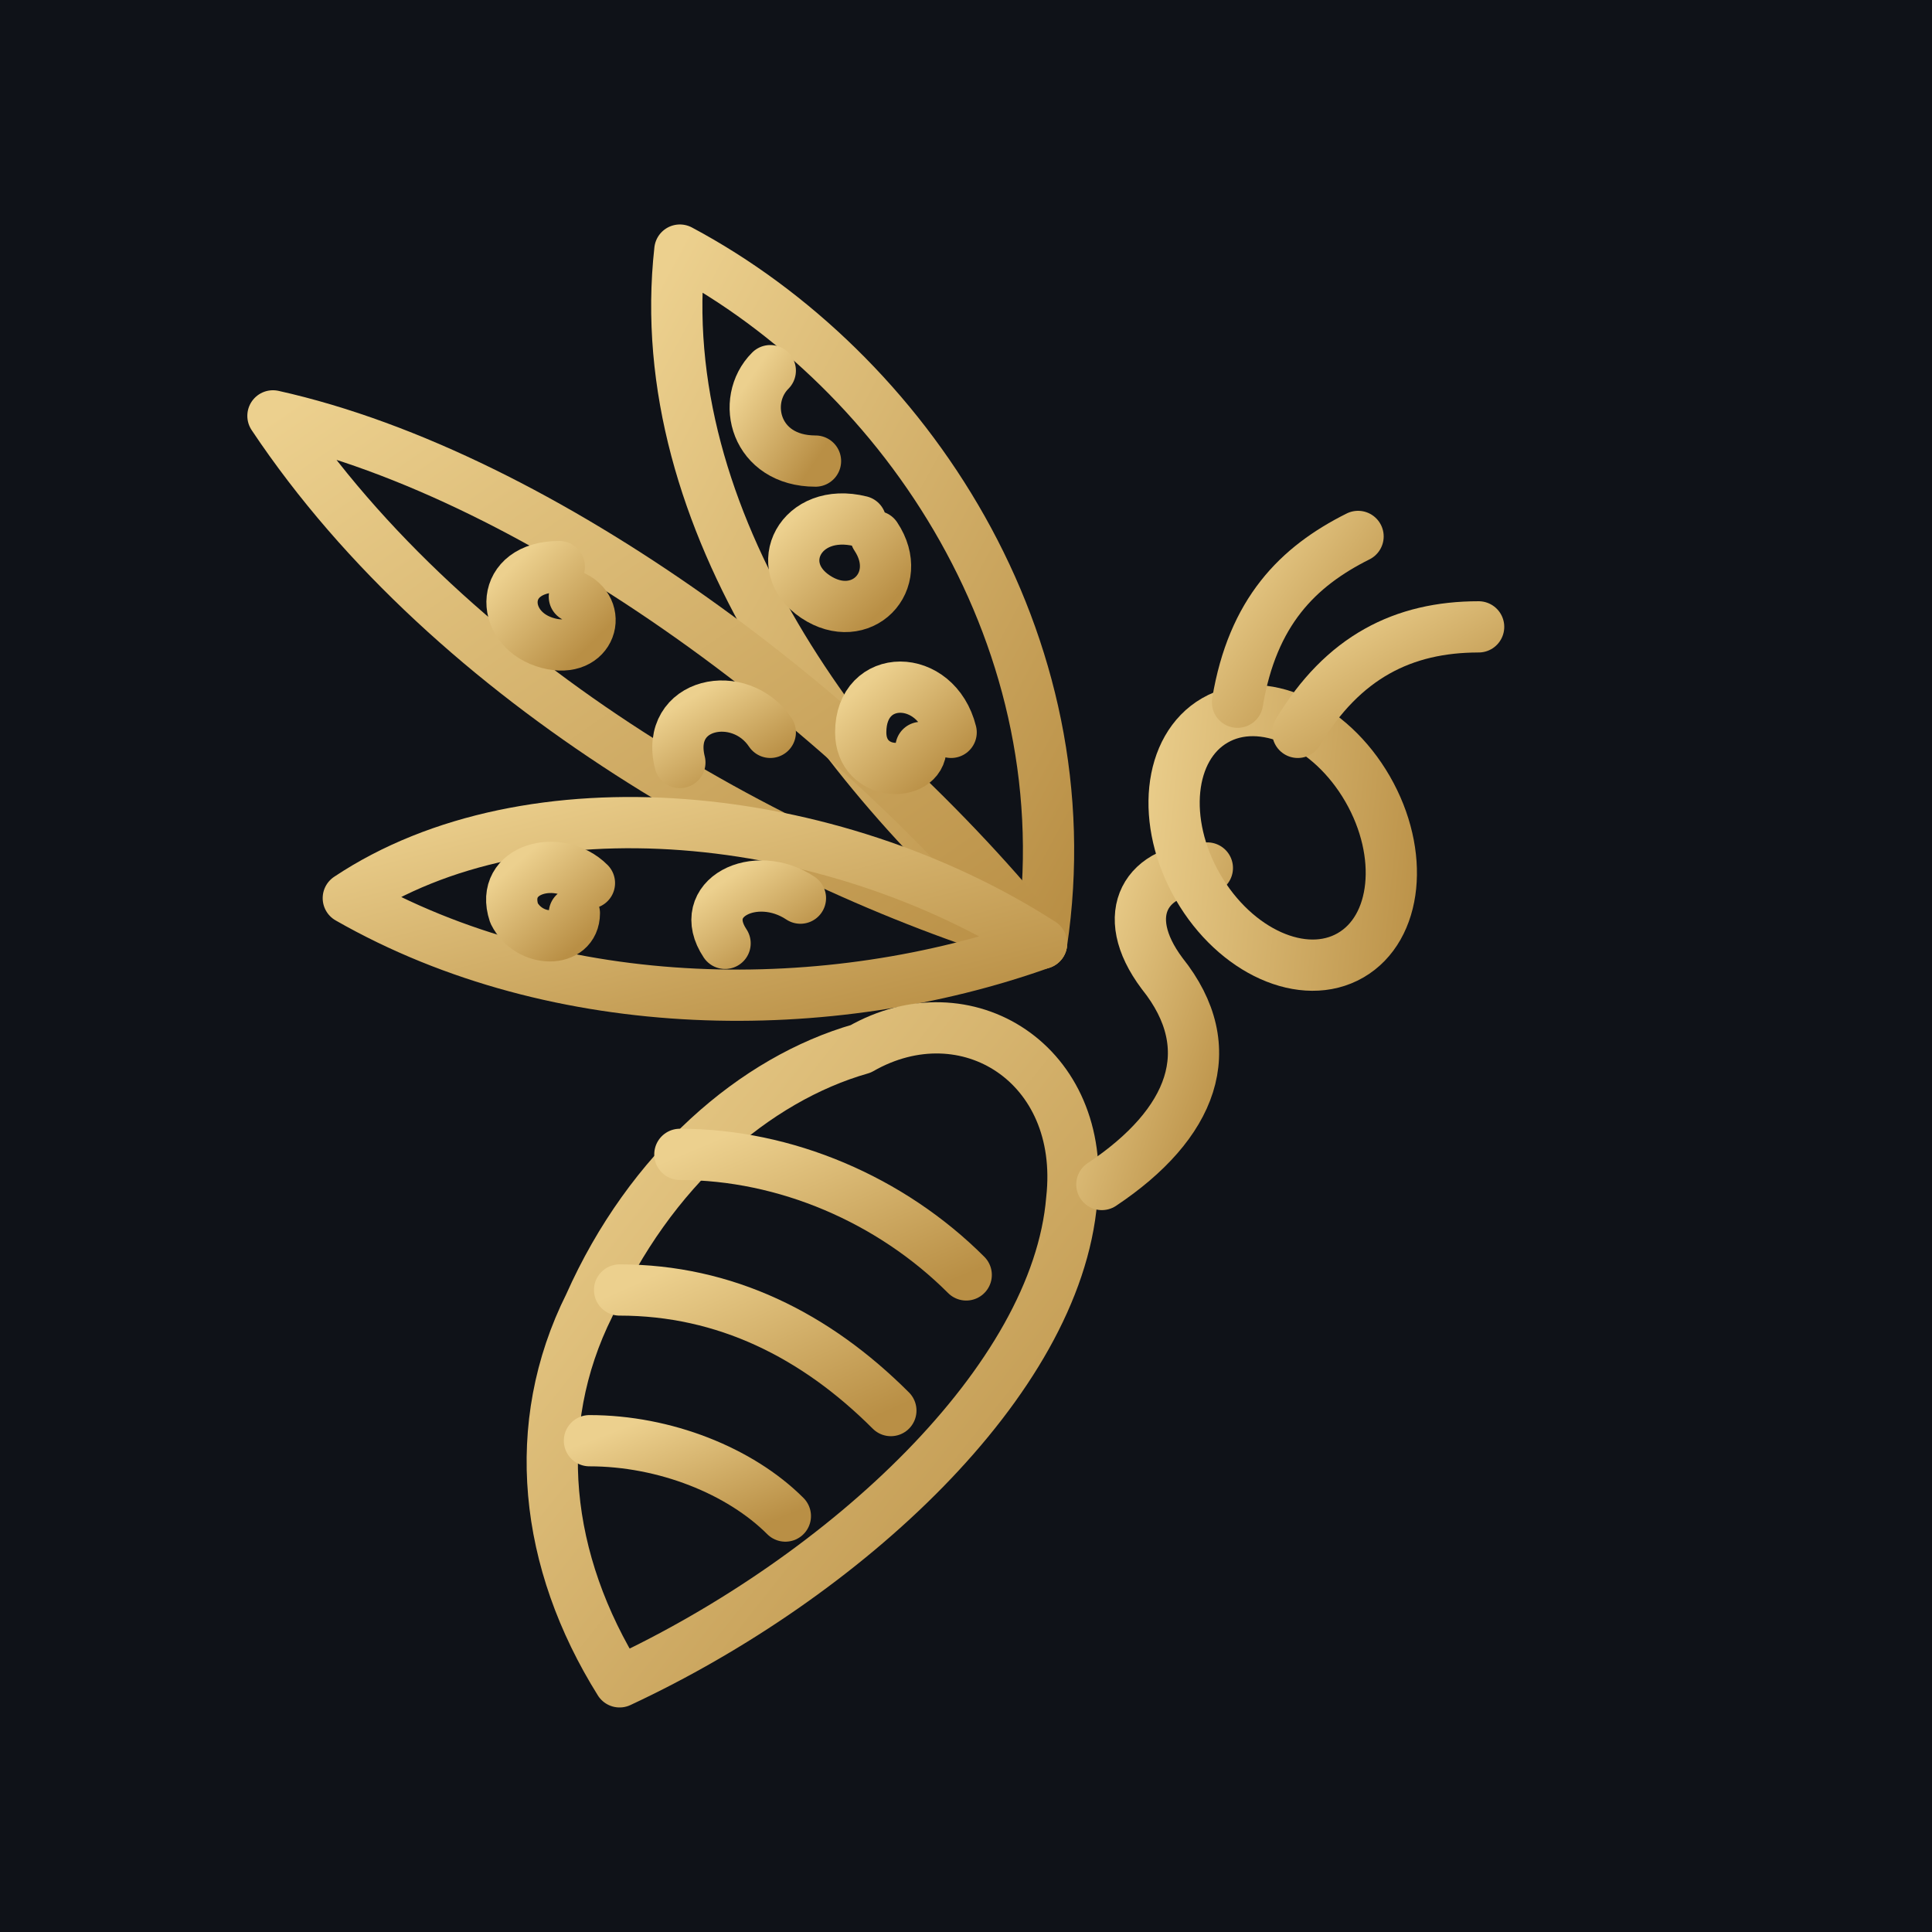
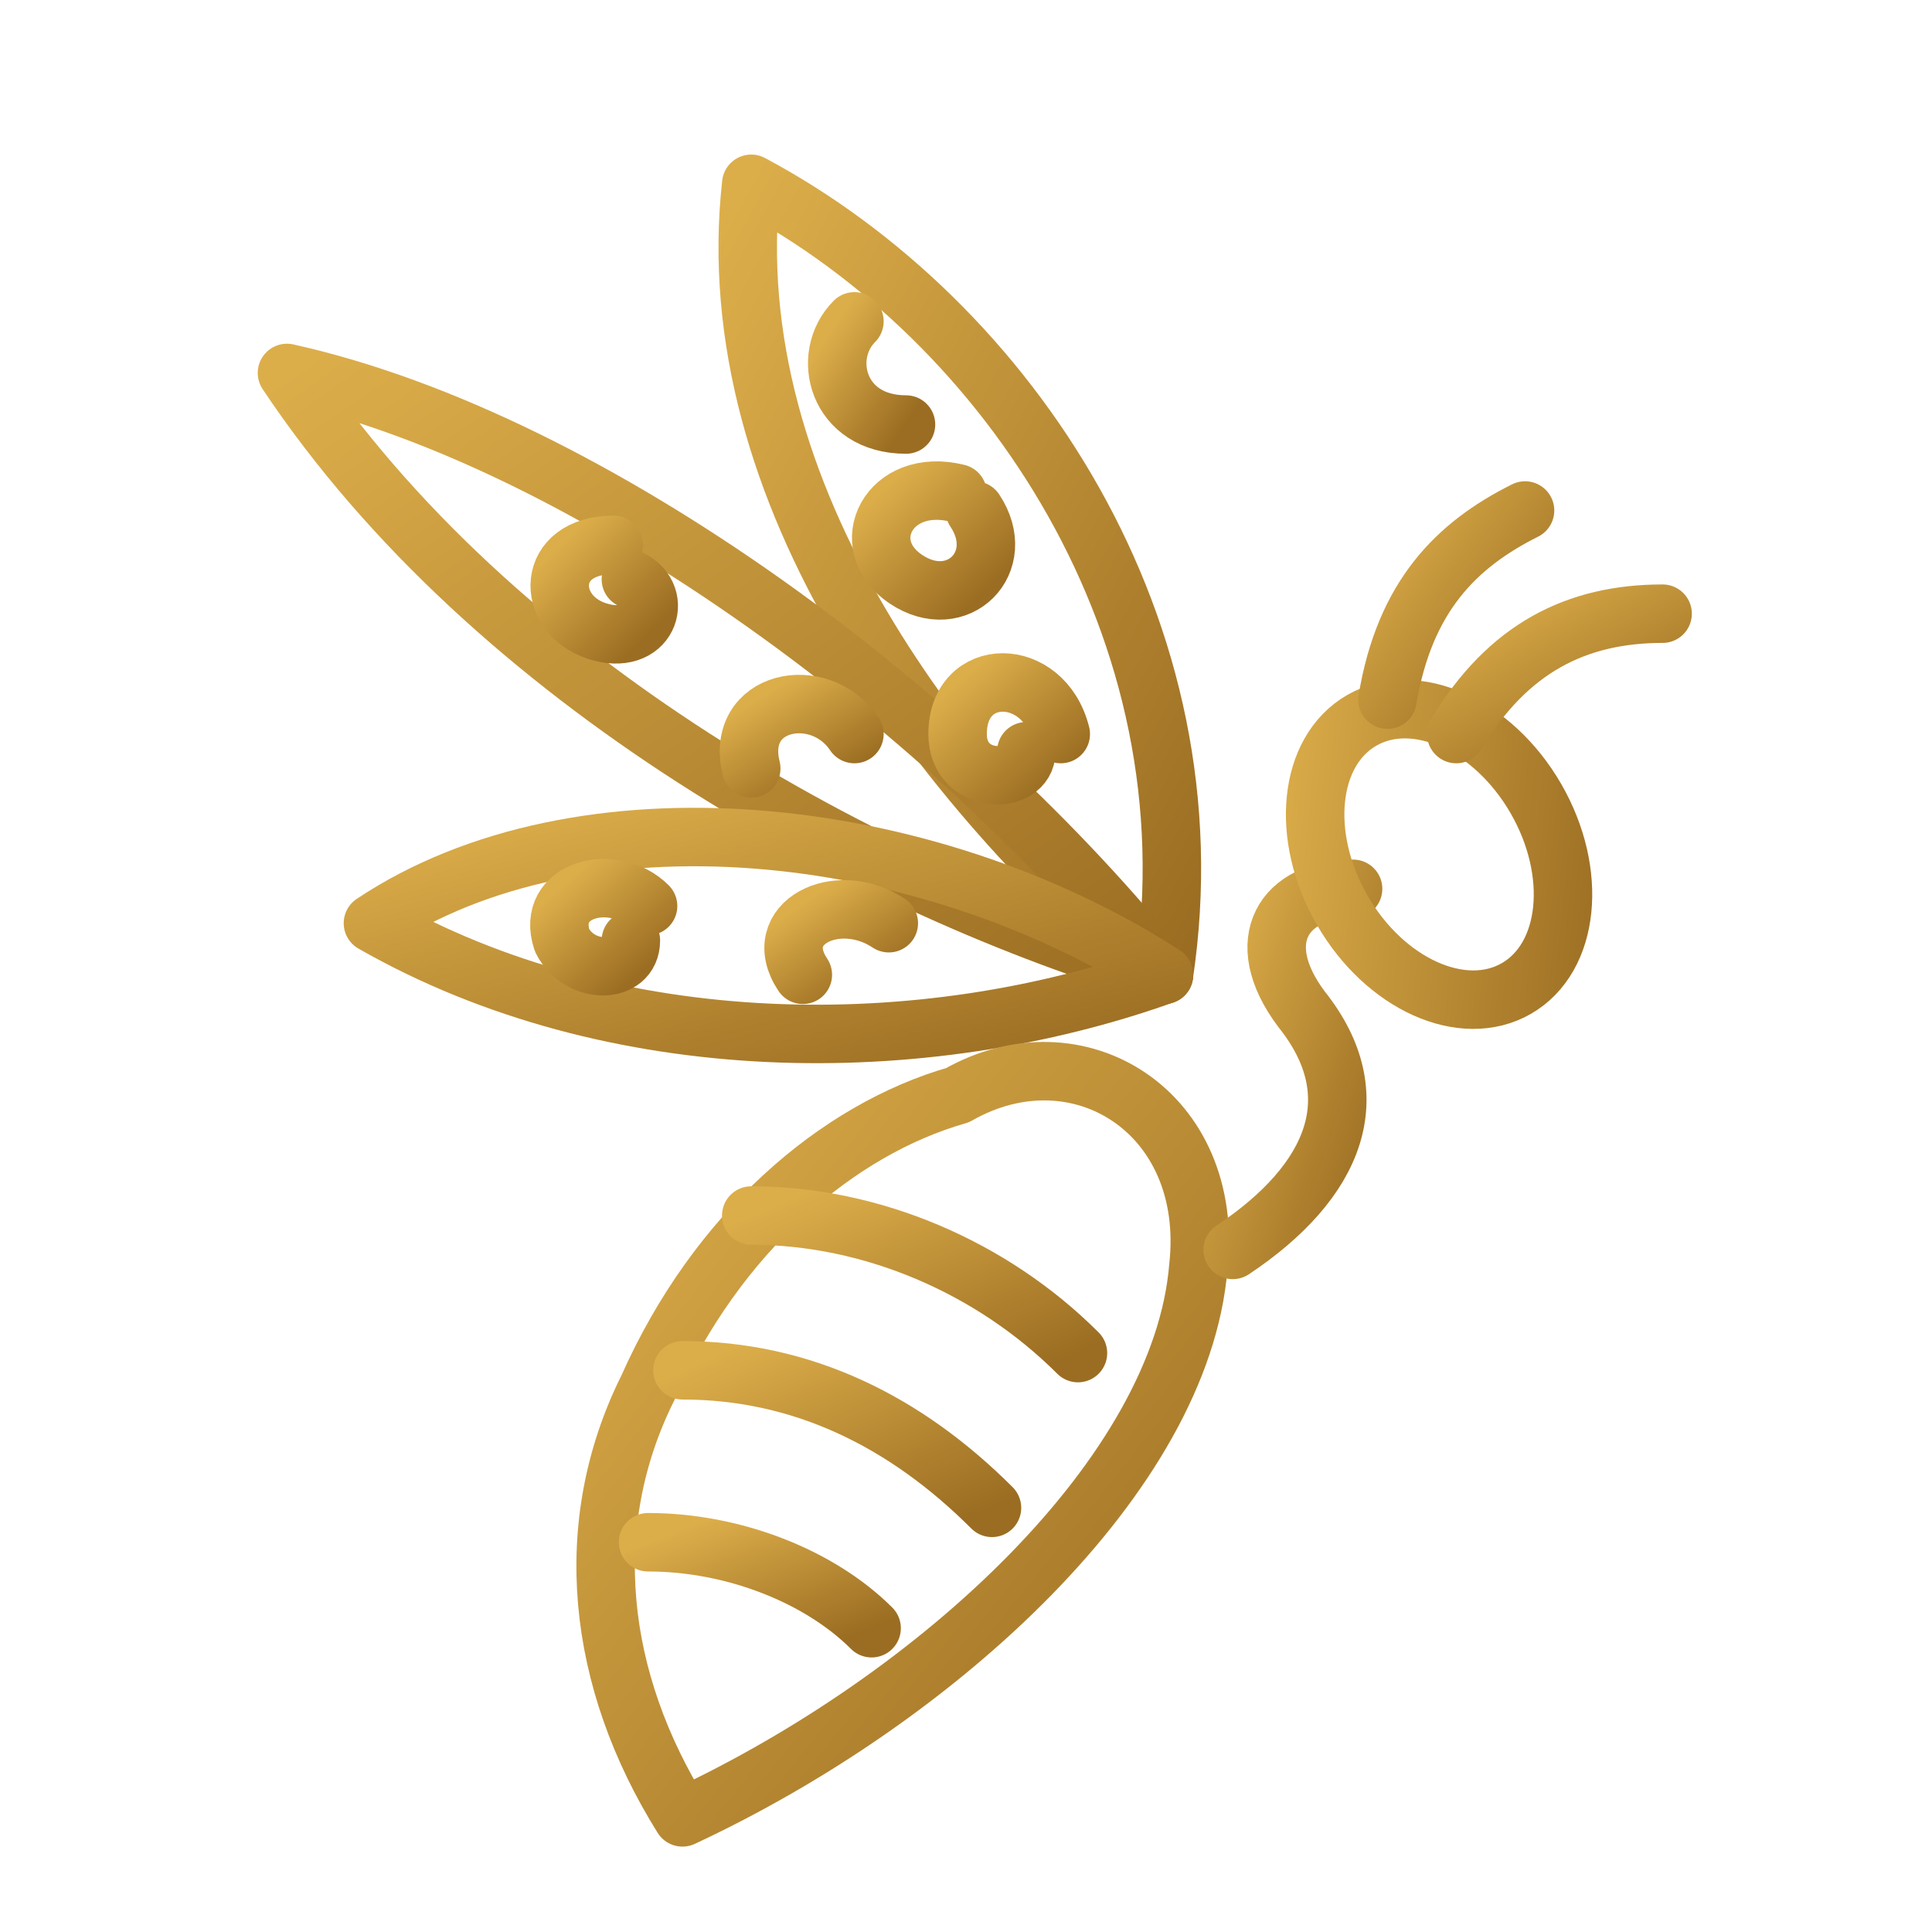
<svg xmlns="http://www.w3.org/2000/svg" viewBox="0 0 512 512">
  <defs>
    <linearGradient id="g" x1="0" y1="0" x2="1" y2="1">
-       <stop offset="0" stop-color="#ecd08e" />
-       <stop offset="1" stop-color="#b98f45" />
+       <stop offset="0" stop-color="#dcae4a" />
+       <stop offset="1" stop-color="#9b6d22" />
    </linearGradient>
  </defs>
-   <rect width="512" height="512" fill="#0f1218" />
-   <g transform="translate(28.4 50.3) scale(3.994) translate(6 0)" fill="none" stroke="url(#g)" stroke-width="3.4" stroke-linecap="round" stroke-linejoin="round">
+   <rect width="512" height="512" fill="#ffffff" />
+   <g transform="translate(28.2 28.2) scale(4.557) translate(5.5 0.5)" fill="none" stroke="url(#g)" stroke-width="3.4" stroke-linecap="round" stroke-linejoin="round">
    <path d="M56 50C43 39 30 22 32 4C47 12 59 30 56 50Z" />
    <path d="M56 50C44 35 23 19 5 15C17 33 39 45 56 50Z" />
    <path d="M56 50C42 41 22 39 10 47C24 55 42 55 56 50Z" />
    <path d="M44 22c-4-1-6 3-3 5c3 2 6-1 4-4" />
    <path d="M50 36c-1-4-6-4-6 0c0 3 4 3 4 1" />
    <path d="M38 12c-2 2-1 6 3 6" />
    <path d="M24 25c-4 0-4 4-1 5c3 1 4-2 2-3" />
    <path d="M38 36c-2-3-7-2-6 2" />
    <path d="M26 46c-2-2-6-1-5 2c1 2 4 2 4 0" />
    <path d="M40 47c-3-2-7 0-5 3" />
    <path d="M44 57C51 53 59 58 58 67C57 79 43 92 28 99C23 91 22 82 26 74C30 65 37 59 44 57Z" />
    <path d="M32 64C39 64 46 67 51 72" />
    <path d="M28 73C35 73 41 76 46 81" />
    <path d="M26 83C31 83 36 85 39 88" />
    <path d="M60 66C66 62 68 57 64 52C61 48 63 45 67 45" />
    <ellipse cx="72" cy="43" rx="6.5" ry="9" transform="rotate(-30 72 43)" />
    <path d="M69 34C70 28 73 25 77 23" />
    <path d="M73 36C76 31 80 29 85 29" />
  </g>
</svg>
